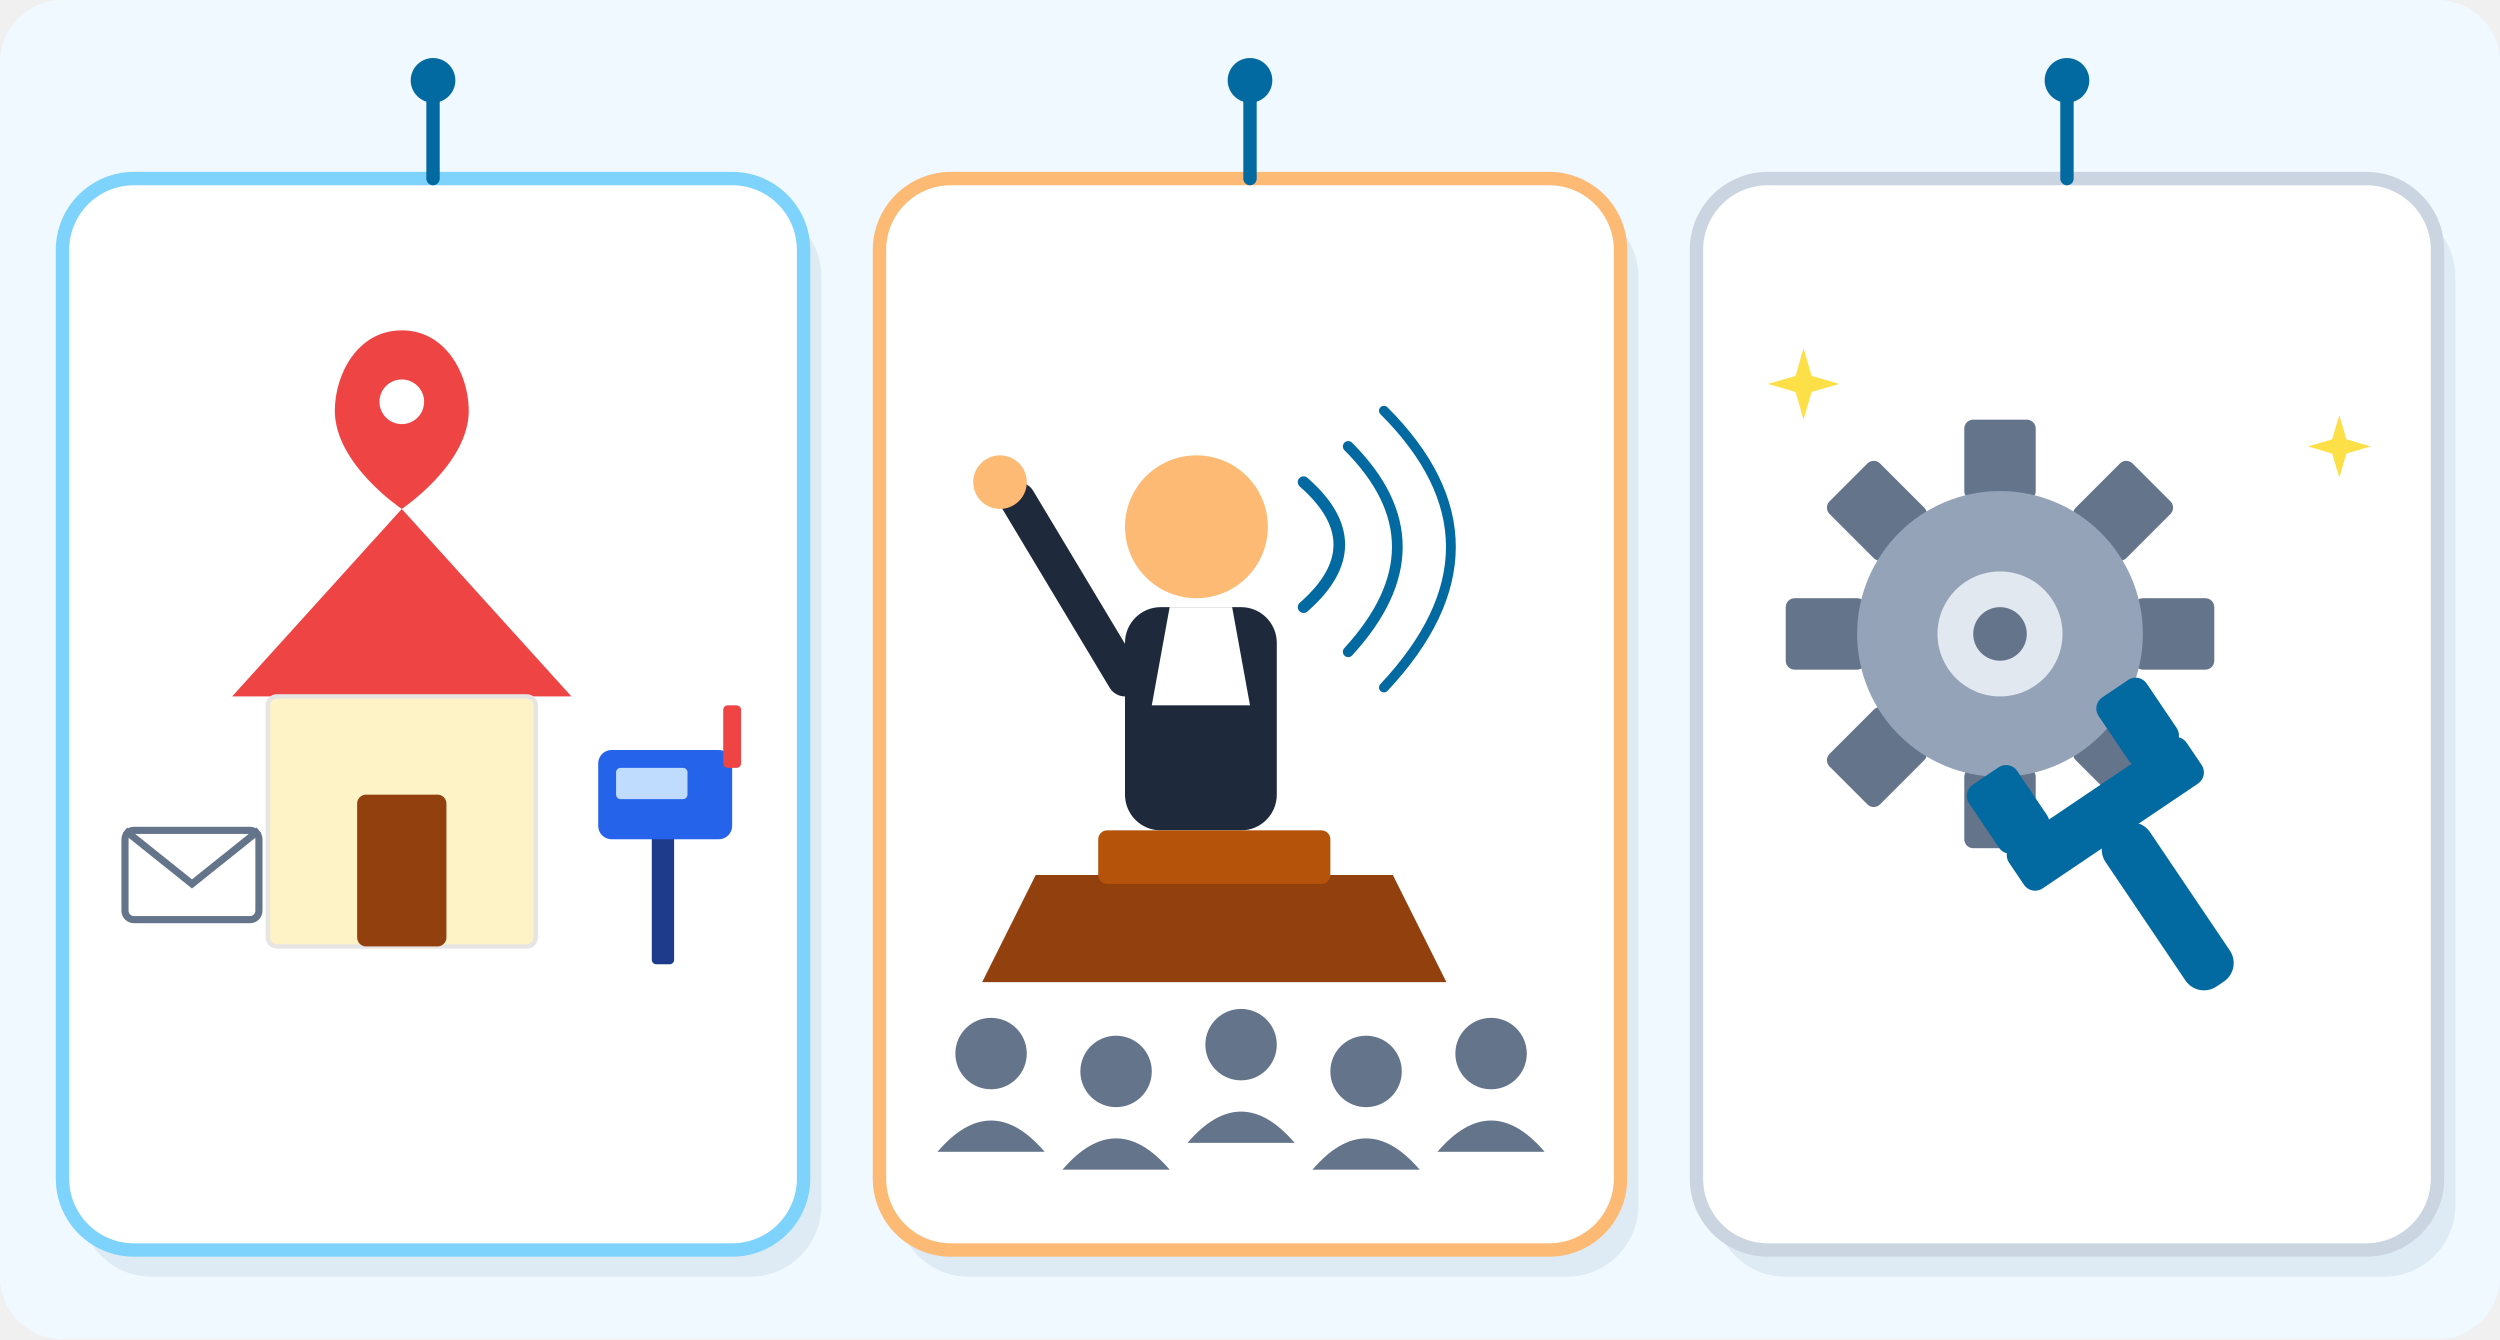
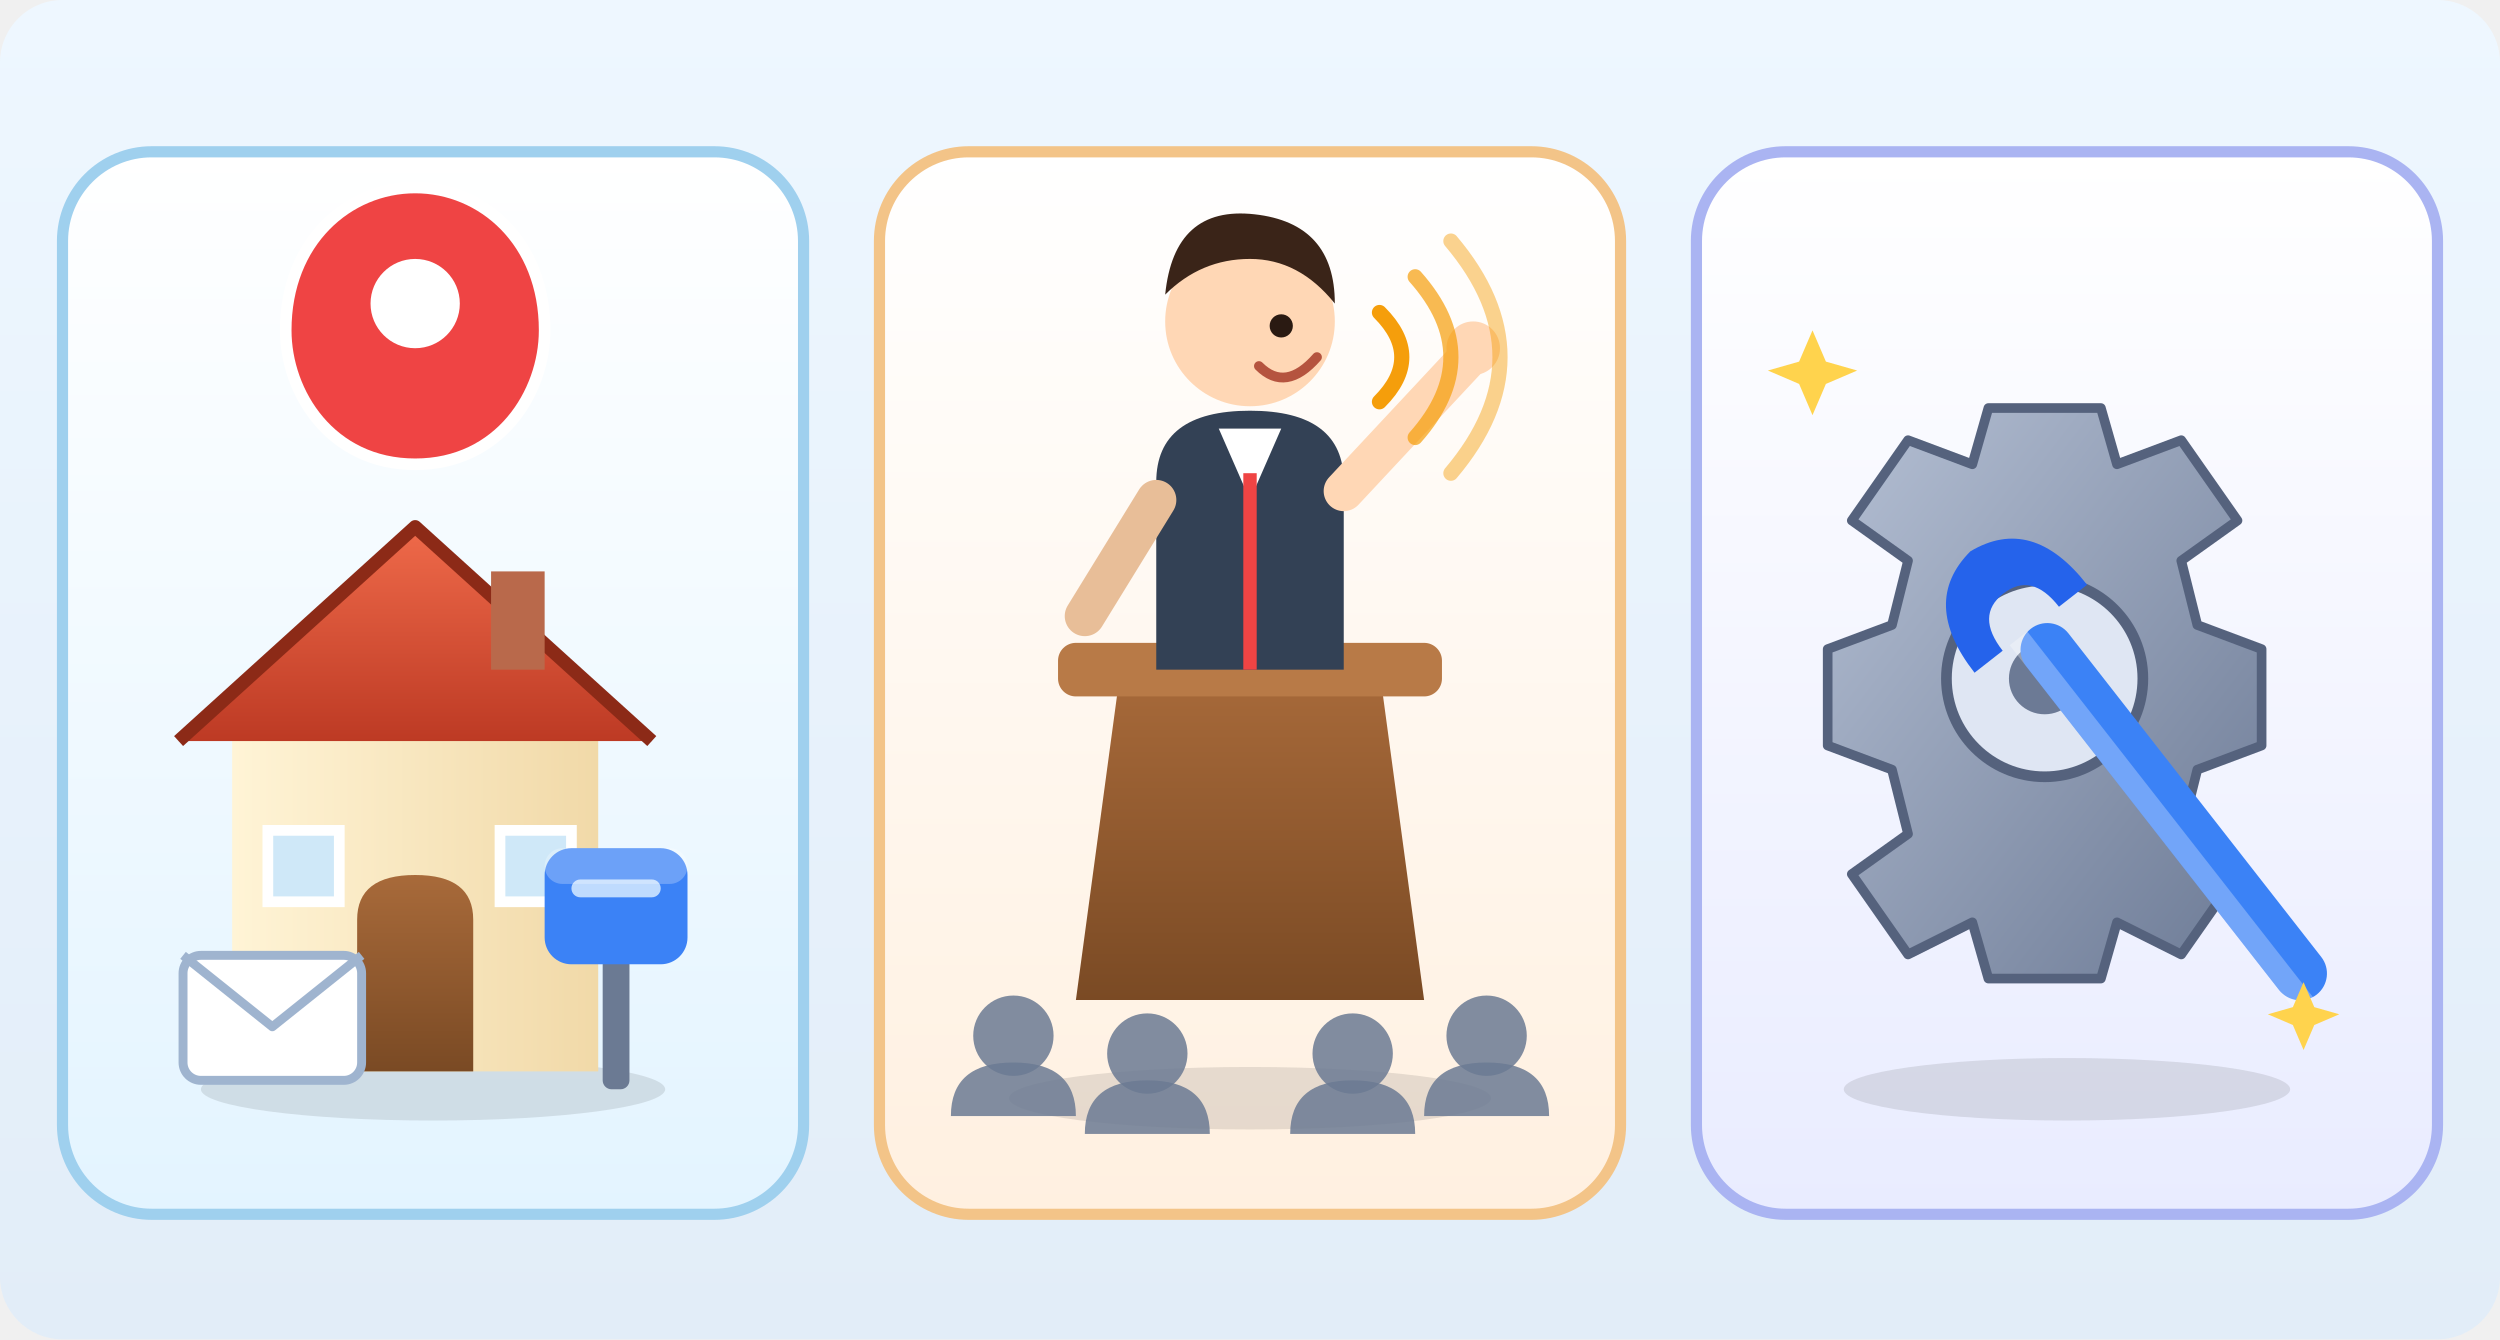
- <svg xmlns="http://www.w3.org/2000/svg" data-n="3" data-t="1" data-c="#0369a1" viewBox="0 0 560 300" role="img" aria-label="집 앞 위치 핀과 연단 연설과 렌치로 톱니를 다루는 세 모습">
+ <svg xmlns="http://www.w3.org/2000/svg" data-n="3" data-t="1" data-c="#0369a1" viewBox="0 0 560 300" role="img" aria-label="address의 세 가지 뜻: 주소, 연설, 다루기">
  <defs>
+     <linearGradient id="address_bg" x1="0" y1="0" x2="0" y2="1">
+       <stop offset="0" stop-color="#eef7ff" />
+       <stop offset="1" stop-color="#e2edf8" />
+     </linearGradient>
+     <linearGradient id="address_c1" x1="0" y1="0" x2="0" y2="1">
+       <stop offset="0" stop-color="#ffffff" />
+       <stop offset="1" stop-color="#e3f4ff" />
+     </linearGradient>
+     <linearGradient id="address_c2" x1="0" y1="0" x2="0" y2="1">
+       <stop offset="0" stop-color="#ffffff" />
+       <stop offset="1" stop-color="#fff0e0" />
+     </linearGradient>
+     <linearGradient id="address_c3" x1="0" y1="0" x2="0" y2="1">
+       <stop offset="0" stop-color="#ffffff" />
+       <stop offset="1" stop-color="#e9ecff" />
+     </linearGradient>
+     <linearGradient id="address_roof" x1="0" y1="0" x2="0" y2="1">
+       <stop offset="0" stop-color="#ef6a4a" />
+       <stop offset="1" stop-color="#bd3a24" />
+     </linearGradient>
+     <linearGradient id="address_wall" x1="0" y1="0" x2="1" y2="0">
+       <stop offset="0" stop-color="#fff4d6" />
+       <stop offset="1" stop-color="#f1d9a8" />
+     </linearGradient>
+     <linearGradient id="address_gear" x1="0" y1="0" x2="1" y2="1">
+       <stop offset="0" stop-color="#b5c0d4" />
+       <stop offset="1" stop-color="#6c7a95" />
+     </linearGradient>
+     <linearGradient id="address_wood" x1="0" y1="0" x2="0" y2="1">
+       <stop offset="0" stop-color="#a86a3a" />
+       <stop offset="1" stop-color="#7a4a24" />
+     </linearGradient>
    <clipPath id="address_clip">
      <rect width="560" height="300" rx="14" />
    </clipPath>
  </defs>
  <g clip-path="url(#address_clip)">
-     <rect width="560" height="300" fill="#f0f9ff" />
-     <g class="vs up" data-s="1">
-       <rect x="18" y="46" width="166" height="240" rx="16" fill="#0c4a6e" opacity=".08" />
-       <rect x="14" y="40" width="166" height="240" rx="16" fill="#fff" stroke="#7dd3fc" stroke-width="3" />
-       <path d="M97 40V22" stroke="#0369a1" stroke-width="3" stroke-linecap="round" />
-       <circle cx="97" cy="18" r="5" fill="#0369a1" />
-       <path d="M52 156L90 114L128 156Z" fill="#ef4444" />
-       <rect x="60" y="156" width="60" height="56" rx="2" fill="#fef3c7" stroke="#e7e5e4" />
-       <rect x="80" y="178" width="20" height="34" rx="2" fill="#92400e" />
-       <g transform="translate(90 72)">
+     <rect width="560" height="300" fill="url(#address_bg)" />
+     <g transform="translate(14 0)">
+       <g class="vs up" data-s="1">
+         <rect x="0" y="34" width="166" height="238" rx="20" fill="url(#address_c1)" stroke="#9fd0ee" stroke-width="2.5" />
+         <ellipse cx="83" cy="244" rx="52" ry="7" fill="#000" fill-opacity=".1" />
+         <rect x="38" y="164" width="82" height="76" fill="url(#address_wall)" />
+         <polygon points="26,166 79,118 132,166" fill="url(#address_roof)" />
+         <path d="M26 166L79 118L132 166" stroke="#8c2a17" stroke-width="3" fill="none" stroke-linejoin="round" />
+         <rect x="96" y="128" width="12" height="22" fill="#b9694b" />
+         <path d="M66 240V206Q66 196 79 196Q92 196 92 206V240Z" fill="url(#address_wood)" />
+         <rect x="46" y="186" width="16" height="16" fill="#cfe8f8" stroke="#fff" stroke-width="2.4" />
+         <rect x="98" y="186" width="16" height="16" fill="#cfe8f8" stroke="#fff" stroke-width="2.4" />
        <g class="a-bob">
-           <path d="M0 2C-10 2 -15 12 -15 20C-15 32 0 42 0 42C0 42 15 32 15 20C15 12 10 2 0 2Z" fill="#ef4444" />
-           <circle cy="18" r="5" fill="#fff" />
+           <path d="M79 112C60 112 50 96 50 82C50 62 64 50 79 50C94 50 108 62 108 82C108 96 98 112 79 112Z" transform="translate(0 -8)" fill="#ef4444" stroke="#fff" stroke-width="2.6" />
+           <circle cx="79" cy="68" r="10" fill="#fff" />
        </g>
-       </g>
-       <rect x="28" y="186" width="30" height="20" rx="2" fill="#fff" stroke="#64748b" stroke-width="1.6" />
-       <path d="M28 186L43 198L58 186" fill="none" stroke="#64748b" stroke-width="1.6" />
-       <rect x="146" y="186" width="5" height="30" rx="1" fill="#1e3a8a" />
-       <rect x="134" y="168" width="30" height="20" rx="3" fill="#2563eb" />
-       <rect x="138" y="172" width="16" height="7" rx="1" fill="#bfdbfe" />
-       <rect x="162" y="158" width="4" height="14" rx="1" fill="#ef4444" />
-     </g>
-     <g class="vs up" data-s="2">
-       <rect x="201" y="46" width="166" height="240" rx="16" fill="#0c4a6e" opacity=".08" />
-       <rect x="197" y="40" width="166" height="240" rx="16" fill="#fff" stroke="#fdba74" stroke-width="3" />
-       <path d="M280 40V22" stroke="#0369a1" stroke-width="3" stroke-linecap="round" />
-       <circle cx="280" cy="18" r="5" fill="#0369a1" />
-       <circle cx="268" cy="118" r="16" fill="#fdba74" />
-       <rect x="252" y="136" width="34" height="50" rx="8" fill="#1e293b" />
-       <path d="M262 136H276L280 158H258Z" fill="#fff" />
-       <path d="M252 152L228 112" stroke="#1e293b" stroke-width="8" stroke-linecap="round" />
-       <circle cx="224" cy="108" r="6" fill="#fdba74" />
-       <path class="a-pulse" d="M292 108Q308 122 292 136" fill="none" stroke="#0369a1" stroke-width="2.6" stroke-linecap="round" />
-       <path class="a-pulse" style="animation-delay:-.4s" d="M302 100Q324 122 302 146" fill="none" stroke="#0369a1" stroke-width="2.4" stroke-linecap="round" />
-       <path class="a-pulse" style="animation-delay:-.8s" d="M310 92Q340 122 310 154" fill="none" stroke="#0369a1" stroke-width="2.2" stroke-linecap="round" />
-       <path d="M232 196H312L324 220H220Z" fill="#92400e" />
-       <rect x="246" y="186" width="52" height="12" rx="2" fill="#b45309" />
-       <g fill="#64748b">
-         <g transform="translate(222 236)">
-           <circle r="8" />
-           <path d="M-12 22Q0 8 12 22" />
+         <g transform="translate(124 214)">
+           <rect x="-3" y="0" width="6" height="30" rx="2" fill="#6b7a93" />
+           <rect x="-16" y="-24" width="32" height="26" rx="6" fill="#3b82f6" />
+           <rect x="-10" y="-17" width="20" height="4" rx="2" fill="#bfdbfe" />
+           <rect x="-16" y="-24" width="32" height="8" rx="4" fill="#fff" fill-opacity=".25" />
        </g>
-         <g transform="translate(250 240)">
-           <circle r="8" />
-           <path d="M-12 22Q0 8 12 22" />
-         </g>
-         <g transform="translate(278 234)">
-           <circle r="8" />
-           <path d="M-12 22Q0 8 12 22" />
-         </g>
-         <g transform="translate(306 240)">
-           <circle r="8" />
-           <path d="M-12 22Q0 8 12 22" />
-         </g>
-         <g transform="translate(334 236)">
-           <circle r="8" />
-           <path d="M-12 22Q0 8 12 22" />
+         <g transform="translate(28 238)">
+           <rect x="-1" y="-24" width="40" height="28" rx="4" fill="#fff" stroke="#9fb4cf" stroke-width="2" />
+           <path d="M-1 -24L19 -8L39 -24" stroke="#9fb4cf" stroke-width="2" fill="none" stroke-linejoin="round" />
        </g>
      </g>
    </g>
-     <g class="vs up" data-s="3">
-       <rect x="384" y="46" width="166" height="240" rx="16" fill="#0c4a6e" opacity=".08" />
-       <rect x="380" y="40" width="166" height="240" rx="16" fill="#fff" stroke="#cbd5e1" stroke-width="3" />
-       <path d="M463 40V22" stroke="#0369a1" stroke-width="3" stroke-linecap="round" />
-       <circle cx="463" cy="18" r="5" fill="#0369a1" />
-       <g transform="translate(448 142)" fill="#64748b">
-         <rect x="-8" y="-48" width="16" height="18" rx="2" />
-         <g transform="rotate(45)">
-           <rect x="-8" y="-48" width="16" height="18" rx="2" />
+     <g transform="translate(197 0)">
+       <g class="vs up" data-s="2">
+         <rect x="0" y="34" width="166" height="238" rx="20" fill="url(#address_c2)" stroke="#f3c488" stroke-width="2.5" />
+         <ellipse cx="83" cy="246" rx="54" ry="7" fill="#000" fill-opacity=".1" />
+         <g fill="#6b7a93" fill-opacity=".85">
+           <circle cx="30" cy="232" r="9" />
+           <path d="M16 250Q16 238 30 238Q44 238 44 250Z" />
+           <circle cx="60" cy="236" r="9" />
+           <path d="M46 254Q46 242 60 242Q74 242 74 254Z" />
+           <circle cx="106" cy="236" r="9" />
+           <path d="M92 254Q92 242 106 242Q120 242 120 254Z" />
+           <circle cx="136" cy="232" r="9" />
+           <path d="M122 250Q122 238 136 238Q150 238 150 250Z" />
        </g>
-         <g transform="rotate(90)">
-           <rect x="-8" y="-48" width="16" height="18" rx="2" />
-         </g>
-         <g transform="rotate(135)">
-           <rect x="-8" y="-48" width="16" height="18" rx="2" />
-         </g>
-         <g transform="rotate(180)">
-           <rect x="-8" y="-48" width="16" height="18" rx="2" />
-         </g>
-         <g transform="rotate(225)">
-           <rect x="-8" y="-48" width="16" height="18" rx="2" />
-         </g>
-         <g transform="rotate(270)">
-           <rect x="-8" y="-48" width="16" height="18" rx="2" />
-         </g>
-         <g transform="rotate(315)">
-           <rect x="-8" y="-48" width="16" height="18" rx="2" />
-         </g>
-         <circle r="32" fill="#94a3b8" />
-         <circle r="14" fill="#e2e8f0" />
-         <circle r="6" fill="#64748b" />
-       </g>
-       <g transform="translate(466 174) rotate(-34)">
-         <g class="a-press" fill="#0369a1">
-           <rect x="-24" y="-12" width="13" height="18" rx="3" />
-           <rect x="11" y="-12" width="13" height="18" rx="3" />
-           <rect x="-24" y="4" width="48" height="12" rx="3" />
-           <rect x="-6" y="14" width="12" height="42" rx="5" />
+         <path d="M44 224H122L112 150H54Z" fill="url(#address_wood)" />
+         <rect x="40" y="144" width="86" height="12" rx="4" fill="#b87a47" />
+         <path d="M62 150V108Q62 92 83 92Q104 92 104 108V150Z" fill="#334155" />
+         <path d="M76 96L83 112L90 96Z" fill="#fff" />
+         <path d="M83 106V150" stroke="#ef4444" stroke-width="3" />
+         <circle cx="83" cy="72" r="19" fill="#ffd7b5" />
+         <path d="M64 66Q66 46 84 48Q102 50 102 68Q94 58 83 58Q72 58 64 66Z" fill="#3a2418" />
+         <circle cx="90" cy="73" r="2.6" fill="#2a1a12" />
+         <path d="M85 82Q91 88 98 80" stroke="#b5543f" stroke-width="2.2" fill="none" stroke-linecap="round" />
+         <path d="M104 110L132 80" stroke="#ffd7b5" stroke-width="9" stroke-linecap="round" />
+         <circle cx="133" cy="78" r="6" fill="#ffd7b5" />
+         <path d="M62 112L46 138" stroke="#e8be98" stroke-width="9" stroke-linecap="round" />
+         <g fill="none" stroke="#f59e0b" stroke-width="3.4" stroke-linecap="round">
+           <path class="a-pulse" d="M112 70Q122 80 112 90" />
+           <path d="M120 62Q136 80 120 98" stroke-opacity=".7" />
+           <path d="M128 54Q150 80 128 106" stroke-opacity=".45" />
        </g>
      </g>
-       <g fill="#fde047">
-         <g transform="translate(404 86)">
-           <g class="vs pop" data-s="3" style="--dl:.3s;--d:.35s">
-             <path d="M0 -8L1.8 -1.8L8 0L1.8 1.8L0 8L-1.8 1.8L-8 0L-1.8 -1.8Z" />
+     </g>
+     <g transform="translate(380 0)">
+       <g class="vs up" data-s="3">
+         <rect x="0" y="34" width="166" height="238" rx="20" fill="url(#address_c3)" stroke="#aab4f2" stroke-width="2.5" />
+         <ellipse cx="83" cy="244" rx="50" ry="7" fill="#000" fill-opacity=".1" />
+         <g transform="translate(78 140)">
+           <g fill="url(#address_gear)" stroke="#55627d" stroke-width="2.4" stroke-linejoin="round">
+             <path d="M-14 -62H14L18 -48L34 -54L48 -34L34 -24L38 -8L54 -2V22L38 28L34 44L48 54L34 74L18 66L14 80H-14L-18 66L-34 74L-48 54L-34 44L-38 28L-54 22V-2L-38 -8L-34 -24L-48 -34L-34 -54L-18 -48Z" transform="scale(.9) translate(0 8)" />
+           </g>
+           <circle cx="0" cy="12" r="22" fill="#dfe6f3" stroke="#55627d" stroke-width="2.4" />
+           <circle cx="0" cy="12" r="8" fill="#6c7a95" />
+         </g>
+         <g class="a-press" style="animation-duration:1.1s">
+           <g transform="translate(118 196) rotate(-38)">
+             <rect x="-6" y="-70" width="12" height="104" rx="6" fill="#3b82f6" />
+             <path d="M-16 -70Q-16 -90 0 -92Q16 -90 16 -70L8 -70Q8 -80 0 -80Q-8 -80 -8 -70Z" fill="#2563eb" />
+             <rect x="-6" y="-70" width="5" height="104" fill="#fff" fill-opacity=".28" />
          </g>
        </g>
-         <g transform="translate(524 100)">
-           <g class="vs pop" data-s="3" style="--dl:.55s;--d:.35s">
-             <path d="M0 -7L1.6 -1.6L7 0L1.6 1.6L0 7L-1.6 1.6L-7 0L-1.6 -1.6Z" />
-           </g>
+         <g fill="#ffd34d">
+           <path d="M26 74l3 7 7 2-7 3-3 7-3-7-7-3 7-2z" />
+           <path d="M136 220l2.4 5.6 5.6 1.6-5.6 2.4-2.4 5.6-2.4-5.6-5.6-2.4 5.6-1.6z" />
        </g>
      </g>
    </g>
  </g>
</svg>
